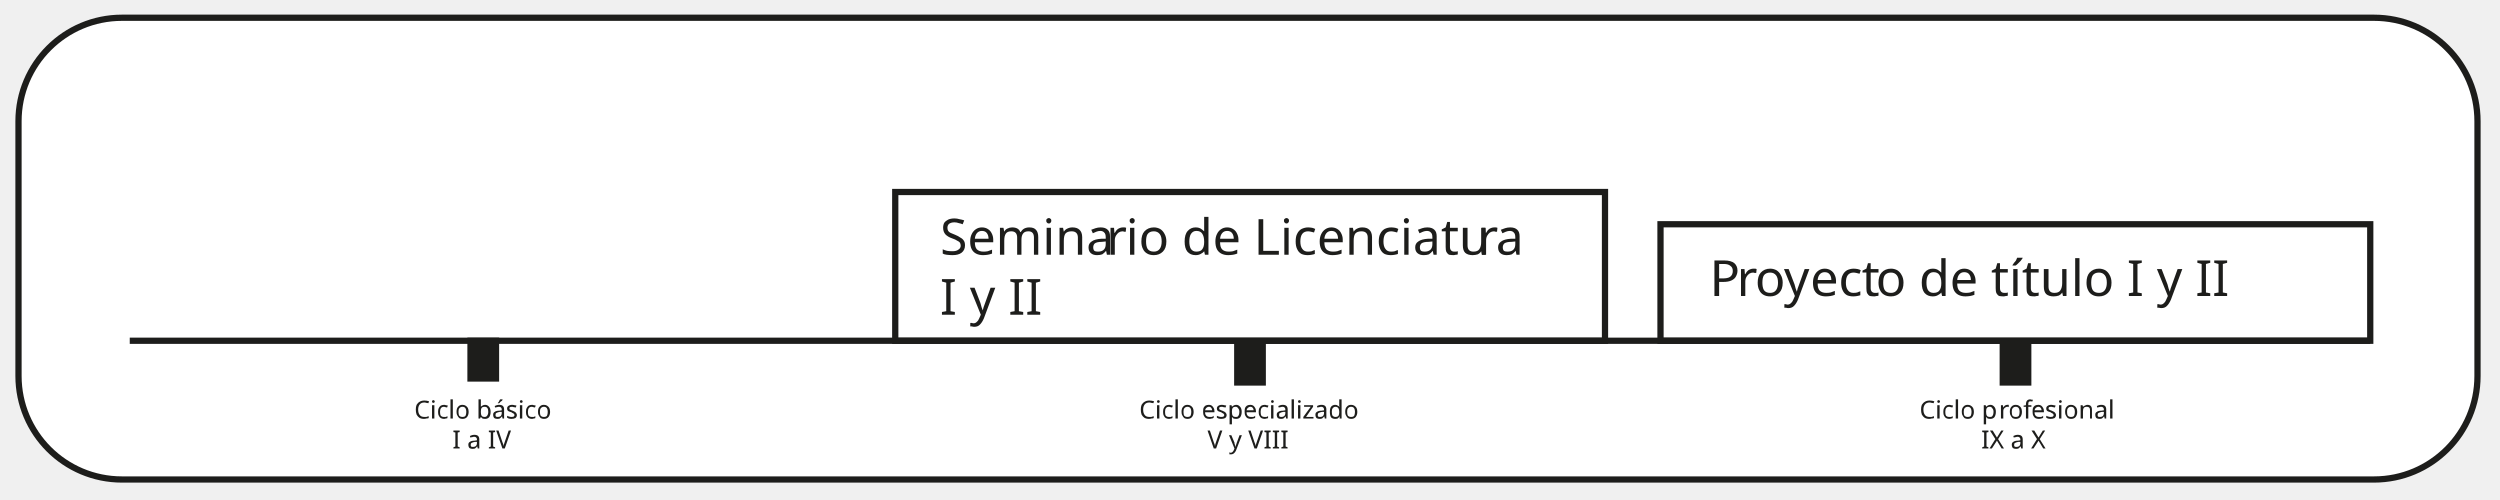
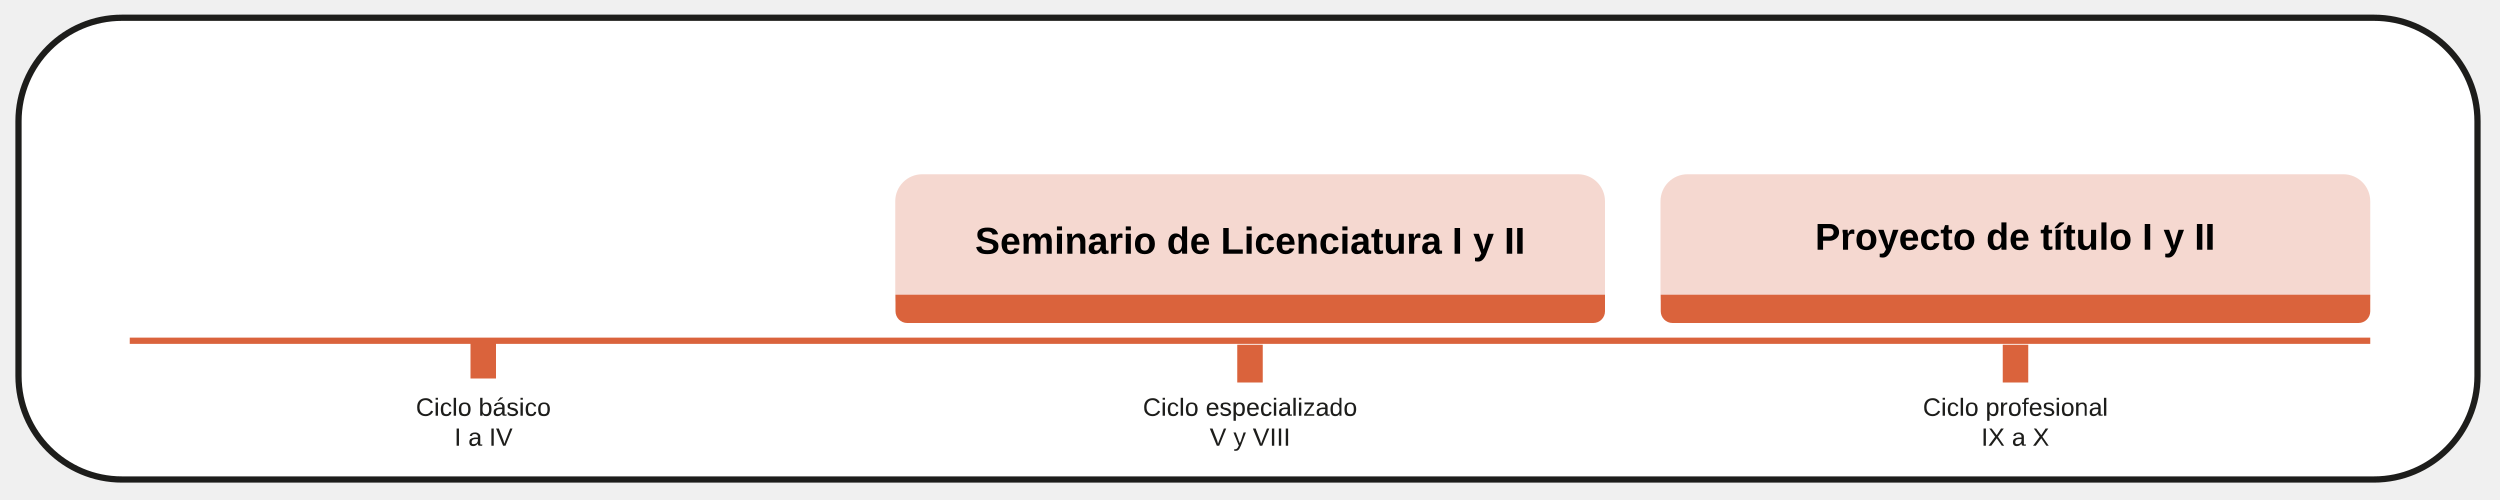
<svg xmlns="http://www.w3.org/2000/svg" id="Capa_1" data-name="Capa 1" viewBox="0 0 100 20">
  <defs>
    <style>
-       .cls-1, .cls-2, .cls-3 {
+       .cls-1 {
+         fill: #f5d8d0;
+       }
+ 
+       .cls-2, .cls-3 {
+         fill: #da633c;
+       }
+ 
+       .cls-4 {
+         font-family: Arial-BoldMT, Arial;
+         font-size: 1.5px;
+         font-weight: 700;
+       }
+ 
+       .cls-5 {
+         fill: #fff;
        stroke: #1d1d1b;
+       }
+ 
+       .cls-5, .cls-3 {
        stroke-miterlimit: 10;
        stroke-width: .25px;
      }

-       .cls-1, .cls-4, .cls-5 {
+       .cls-6 {
        fill: #1d1d1b;
-       }
- 
-       .cls-2 {
-         fill: none;
-       }
- 
-       .cls-4 {
+         font-family: ArialMT, Arial;
        font-size: 1px;
      }

-       .cls-4, .cls-5 {
-         font-family: Futura-Medium, Futura;
-         font-weight: 500;
-       }
- 
-       .cls-5 {
-         font-size: 2px;
-       }
- 
      .cls-3 {
-         fill: #fff;
-       }
- 
-       .cls-6 {
-         letter-spacing: -.02em;
-       }
- 
-       .cls-7 {
-         letter-spacing: -.02em;
-       }
- 
-       .cls-8 {
-         letter-spacing: 0em;
-       }
- 
-       .cls-9 {
-         letter-spacing: 0em;
-       }
- 
-       .cls-10 {
-         letter-spacing: .02em;
-       }
- 
-       .cls-11 {
-         letter-spacing: 0em;
+         stroke: #da633c;
      }
    </style>
  </defs>
-   <rect class="cls-3" x=".74" y=".71" width="98.36" height="18.47" rx="4.14" ry="4.14" />
-   <line class="cls-2" x1="5.19" y1="13.63" x2="94.81" y2="13.63" />
-   <rect class="cls-1" x="18.82" y="13.63" width="1.02" height="1.51" />
-   <rect class="cls-1" x="49.49" y="13.79" width="1.02" height="1.51" />
-   <rect class="cls-1" x="80.11" y="13.79" width="1.02" height="1.51" />
-   <rect class="cls-2" x="35.81" y="7.68" width="28.39" height="5.95" />
-   <rect class="cls-2" x="66.42" y="8.97" width="28.39" height="4.66" />
-   <text class="cls-5" transform="translate(37.6 10.19)">
-     <tspan x="0" y="0">Semina</tspan>
-     <tspan class="cls-10" x="6.65" y="0">r</tspan>
-     <tspan x="7.43" y="0">io de Licenciatu</tspan>
-     <tspan class="cls-8" x="21.5" y="0">r</tspan>
-     <tspan x="22.23" y="0">a </tspan>
-     <tspan x="0" y="2.4">I y II</tspan>
+   <rect class="cls-5" x=".74" y=".71" width="98.36" height="18.47" rx="4.14" ry="4.14" />
+   <rect class="cls-1" x="66.42" y="6.97" width="28.39" height="5.95" rx="1.08" ry="1.08" />
+   <path class="cls-2" d="M66.42,11.79h28.39v.66c0,.26-.21.47-.47.47h-27.44c-.26,0-.47-.21-.47-.47v-.66h0Z" />
+   <line class="cls-3" x1="5.19" y1="13.63" x2="94.81" y2="13.63" />
+   <rect class="cls-2" x="18.82" y="13.63" width="1.02" height="1.51" />
+   <rect class="cls-2" x="49.49" y="13.79" width="1.02" height="1.51" />
+   <rect class="cls-2" x="80.11" y="13.79" width="1.02" height="1.51" />
+   <rect class="cls-1" x="35.81" y="6.97" width="28.39" height="5.95" rx="1.08" ry="1.08" />
+   <text class="cls-4" transform="translate(39 10.15)">
+     <tspan x="0" y="0">Seminario de Licenciatura I y II</tspan>
  </text>
-   <text class="cls-5" transform="translate(68.39 11.84)">
-     <tspan x="0" y="0">P</tspan>
-     <tspan class="cls-9" x="1.08" y="0">r</tspan>
-     <tspan class="cls-6" x="1.81" y="0">o</tspan>
-     <tspan class="cls-7" x="2.97" y="0">y</tspan>
-     <tspan x="4.02" y="0">ec</tspan>
-     <tspan class="cls-11" x="6.08" y="0">t</tspan>
-     <tspan x="6.64" y="0">o de título I y II</tspan>
+   <text class="cls-4" transform="translate(72.61 9.99)">
+     <tspan x="0" y="0">Proyecto de título I y II</tspan>
  </text>
-   <text class="cls-4" transform="translate(45.57 16.74)">
+   <text class="cls-6" transform="translate(45.72 16.63)">
    <tspan x="0" y="0">Ciclo especializado</tspan>
-     <tspan x="2.73" y="1.2">V y VIII</tspan>
+     <tspan x="2.67" y="1.2">V y VIII</tspan>
  </text>
-   <text class="cls-4" transform="translate(16.57 16.74)">
+   <text class="cls-6" transform="translate(16.64 16.63)">
    <tspan x="0" y="0">Ciclo básico</tspan>
-     <tspan x="1.52" y="1.2">I a IV</tspan>
+     <tspan x="1.53" y="1.2">I a IV</tspan>
  </text>
-   <text class="cls-4" transform="translate(76.78 16.74)">
-     <tspan x="0" y="0">Ciclo p</tspan>
-     <tspan class="cls-9" x="3.18" y="0">r</tspan>
-     <tspan x="3.55" y="0">o</tspan>
-     <tspan class="cls-10" x="4.15" y="0">f</tspan>
-     <tspan x="4.46" y="0">esional</tspan>
-     <tspan x="2.46" y="1.2">IX a X</tspan>
+   <text class="cls-6" transform="translate(76.92 16.63)">
+     <tspan x="0" y="0">Ciclo profesional</tspan>
+     <tspan x="2.33" y="1.2">IX a X</tspan>
  </text>
+   <path class="cls-2" d="M35.81,11.79h28.39v.66c0,.26-.21.47-.47.47h-27.44c-.26,0-.47-.21-.47-.47v-.66h0Z" />
</svg>
